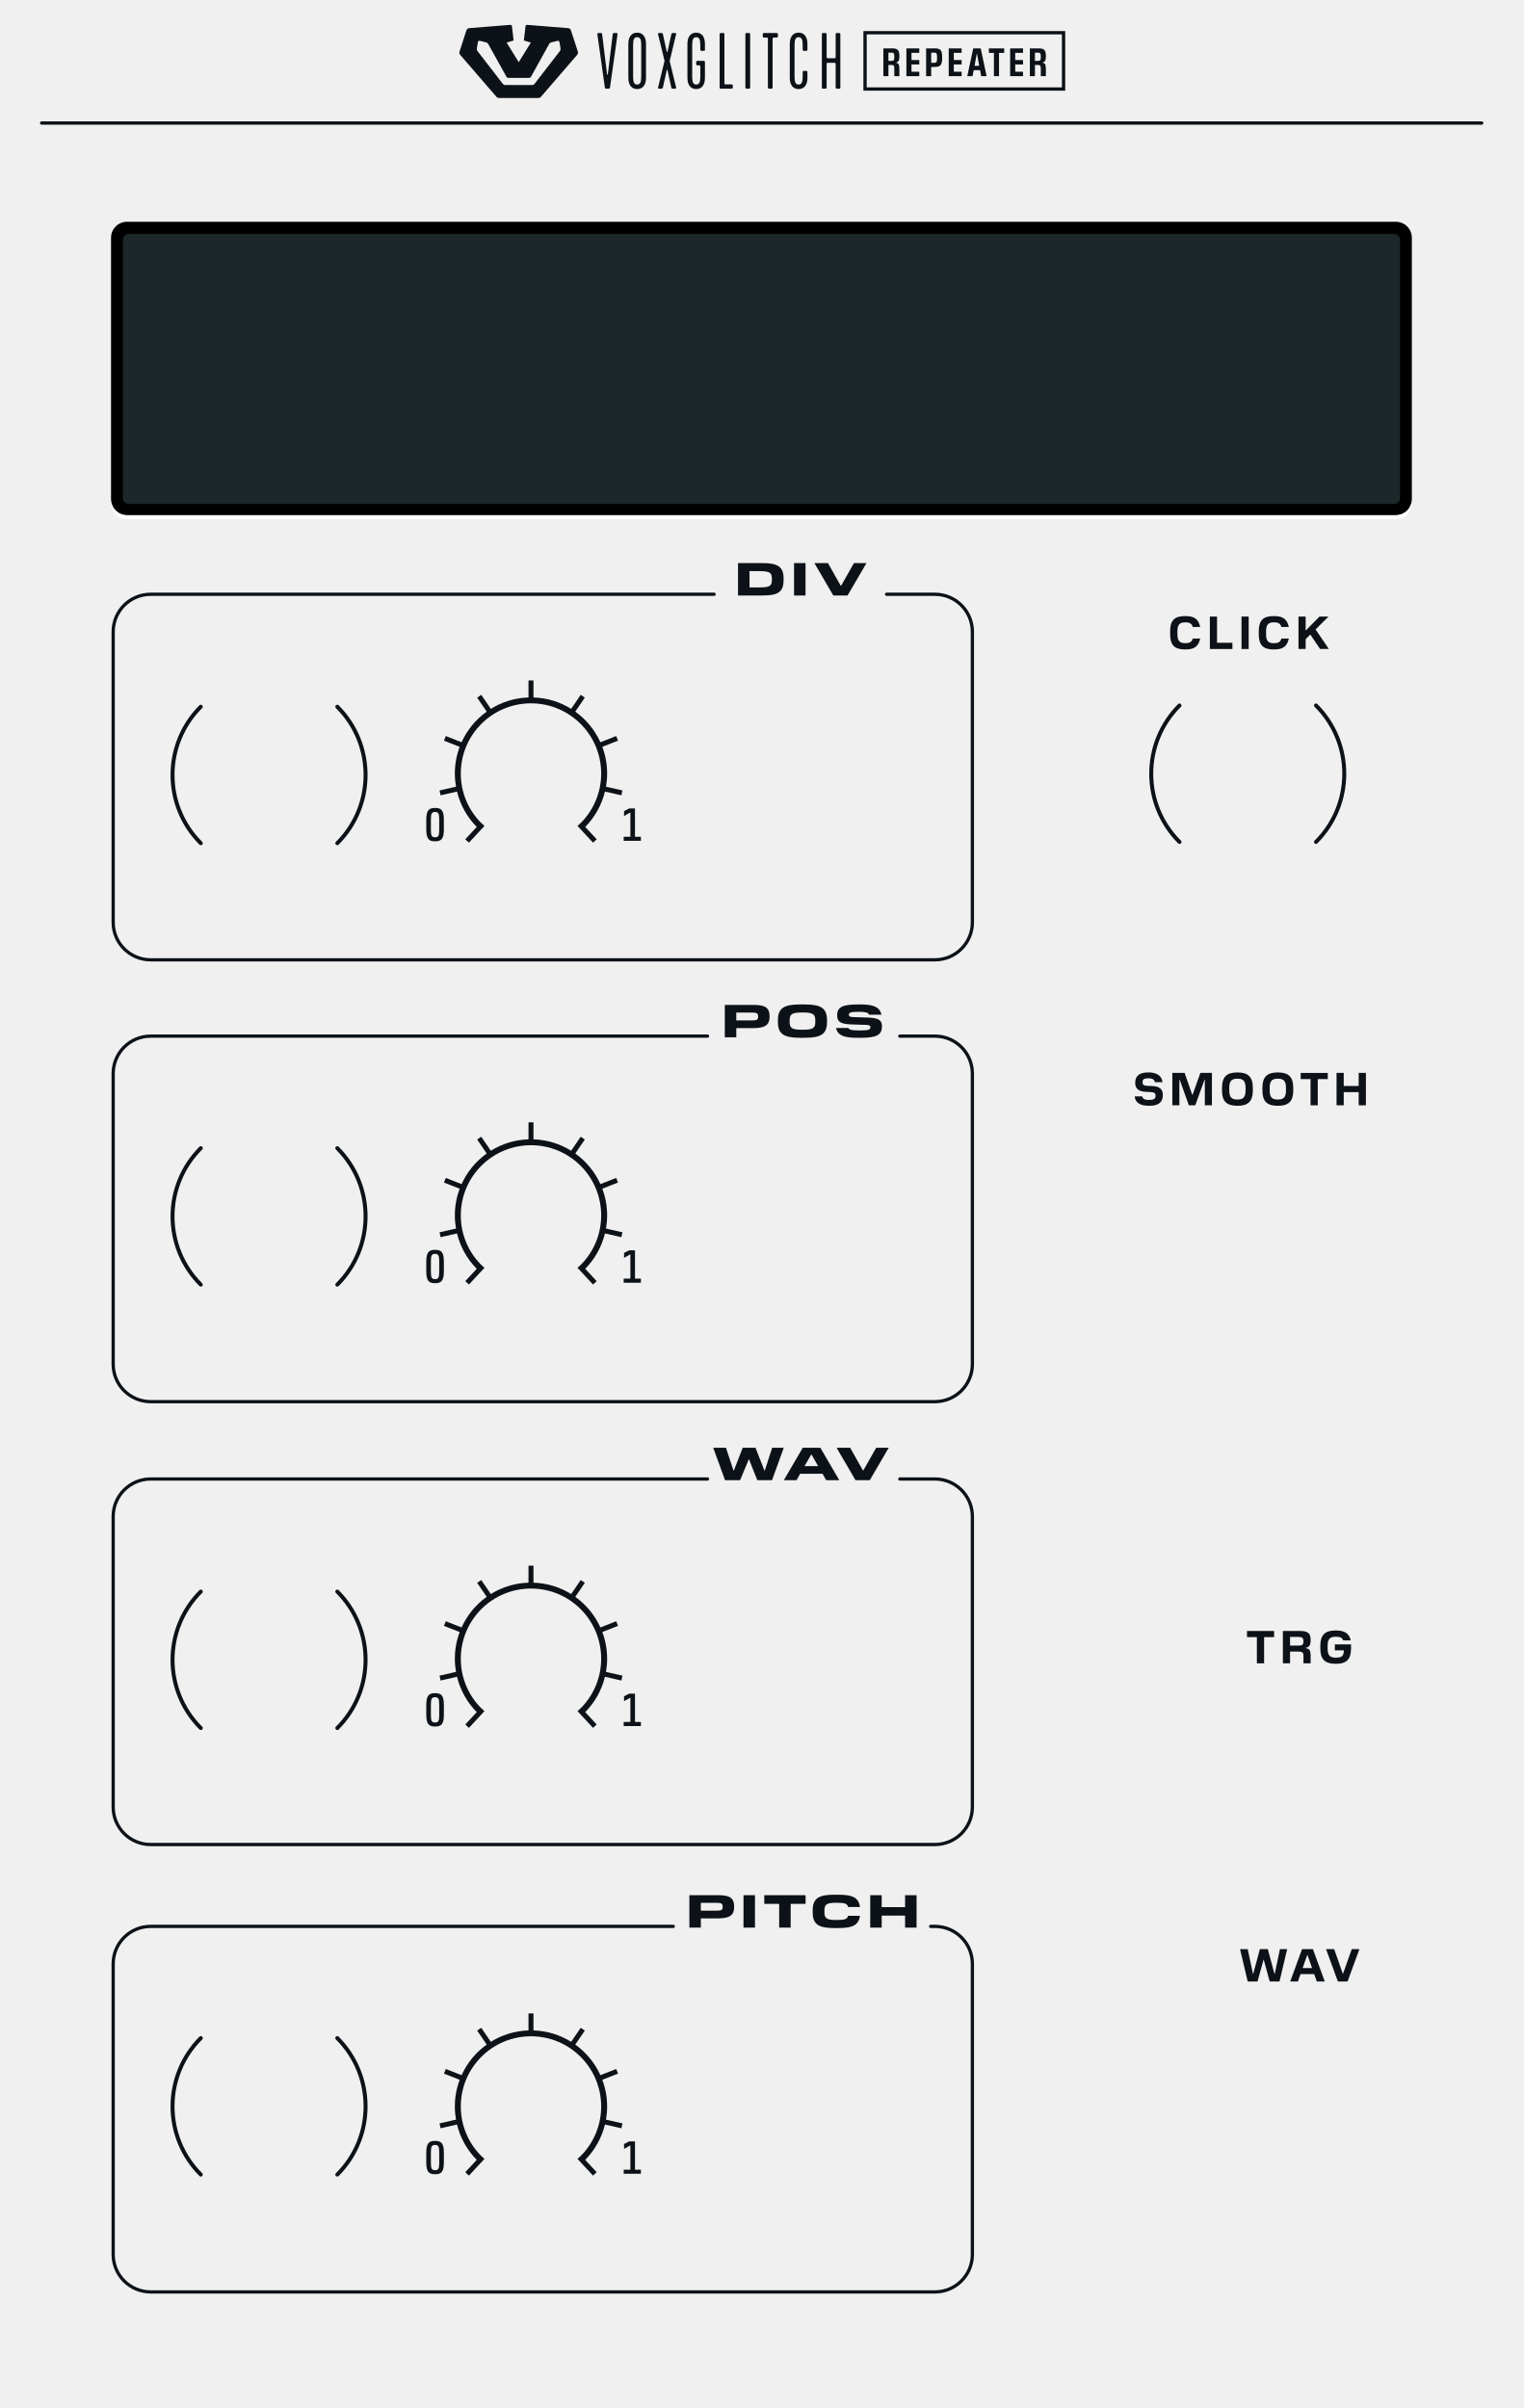
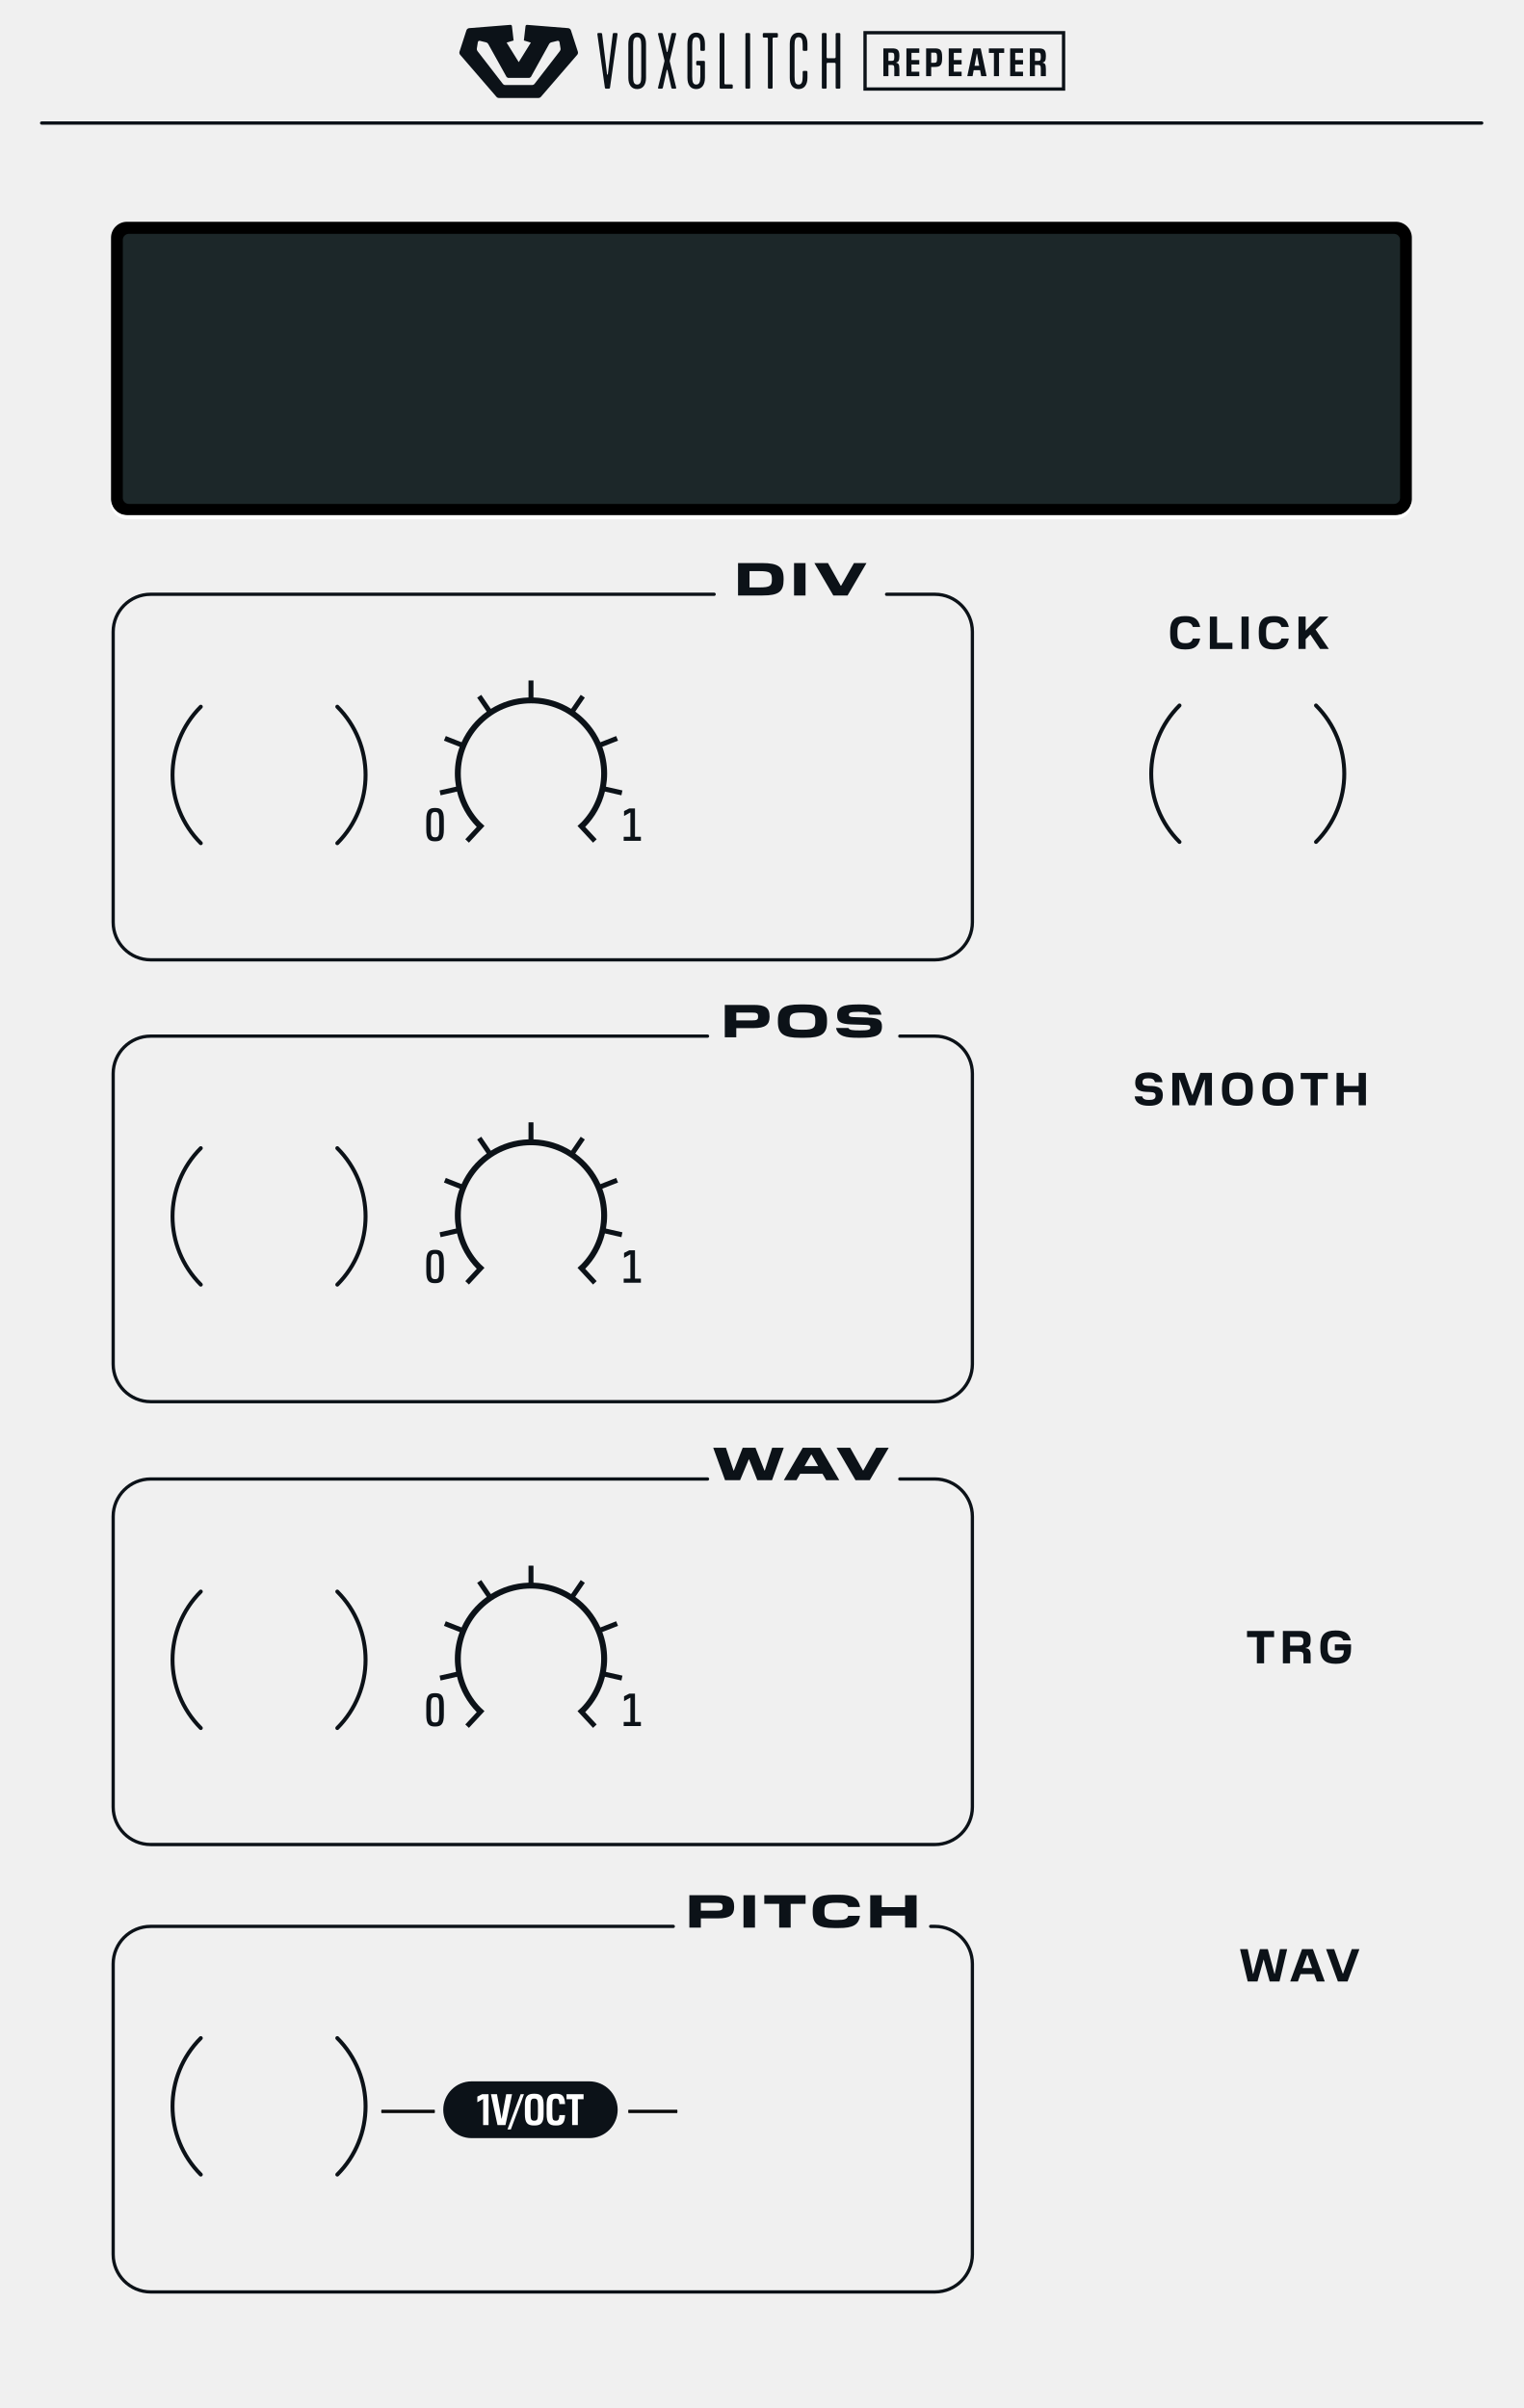
<svg xmlns="http://www.w3.org/2000/svg" version="1.1" id="Ebene_1" x="0px" y="0px" width="81.28mm" height="128.5mm" viewBox="0 0 230.4 364.252" style="enable-background:new 0 0 230.4 364.252;" xml:space="preserve">
-   <defs id="defs93" />
+   <defs id="defs93">
+     <rect x="224.226" y="356.402" width="68.596" height="26.848" id="rect8371" />
+     <rect x="237.208" y="263.023" width="46.468" height="27.733" id="rect2823" />
+   </defs>
  <style type="text/css" id="style2">
	.st0{fill:#F3EDE7;}
	.st1{fill:#FFFFFF;}
	.st2{fill:#1C2729;}
</style>
  <path class="st0" d="m 93.984,120.304 c 0.059,-0.243 0.11,-0.488 0.156,-0.736 l -2.488,-0.566 c 0.113,-0.648 0.176,-1.313 0.175,-1.993 0,-1.421 -0.259,-2.781 -0.73,-4.038 l 2.38,-0.935 c -0.089,-0.235 -0.184,-0.467 -0.285,-0.696 l -2.384,0.936 c -0.84,-1.86 -2.158,-3.455 -3.8,-4.631 l 1.446,-2.117 c -0.204,-0.145 -0.412,-0.285 -0.624,-0.42 l -1.447,2.118 c -1.664,-1.035 -3.61,-1.656 -5.697,-1.723 v -2.566 c -0.125,-0.003 -0.25,-0.009 -0.376,-0.009 -0.126,0 -0.251,0.006 -0.376,0.009 v 2.566 c -2.087,0.067 -4.033,0.688 -5.697,1.723 l -1.447,-2.118 c -0.212,0.135 -0.42,0.275 -0.624,0.42 l 1.446,2.117 c -1.641,1.176 -2.96,2.772 -3.8,4.631 l -2.384,-0.936 c -0.101,0.229 -0.196,0.461 -0.285,0.696 l 2.38,0.935 c -0.471,1.257 -0.73,2.617 -0.73,4.038 0,0.68 0.062,1.345 0.175,1.993 l -2.488,0.566 c 0.046,0.248 0.098,0.493 0.156,0.736 l 2.485,-0.565 c 0.5,2.054 1.549,3.893 2.984,5.349 l -1.731,1.865 c 0.178,0.177 0.361,0.348 0.548,0.516 l 2.351,-2.532 -0.551,-0.512 -0.003,0.003 c -1.872,-1.915 -3.026,-4.529 -3.026,-7.419 0,-2.933 1.188,-5.584 3.109,-7.507 1.923,-1.922 4.574,-3.109 7.507,-3.109 2.933,0 5.584,1.188 7.507,3.109 1.922,1.923 3.109,4.574 3.109,7.507 0,2.889 -1.154,5.504 -3.026,7.419 l -0.003,-0.003 -0.551,0.512 2.35,2.532 c 0.187,-0.167 0.37,-0.339 0.548,-0.516 l -1.731,-1.865 c 1.435,-1.456 2.484,-3.295 2.984,-5.349 z" id="path4" style="fill-opacity:1;fill:#0c1218;stroke:none" />
  <path class="st0" d="m 65.804,126.652 c -0.479,0 -0.634,-0.21 -0.634,-1.093 v -1.632 c 0,-0.883 0.155,-1.1 0.634,-1.1 0.471,0 0.626,0.217 0.626,1.1 v 1.632 c 0,0.883 -0.148,1.093 -0.626,1.093 z m 0.042,0.61 c 0.887,0 1.287,-0.371 1.287,-1.758 v -1.521 c 0,-1.4 -0.394,-1.765 -1.287,-1.765 h -0.085 c -0.886,0 -1.287,0.364 -1.287,1.765 v 1.521 c 0,1.387 0.401,1.758 1.287,1.758 z" id="path6" style="fill-opacity:1;fill:#0c1218;stroke:none" />
  <polygon class="st0" points="96.039,122.289 95.174,122.289 94.386,122.688 94.386,123.431 95.308,122.912 95.343,122.912 95.343,126.575 94.33,126.575 94.33,127.191 96.933,127.191 96.933,126.575 96.039,126.575 " id="polygon8" style="fill-opacity:1;fill:#0c1218;stroke:none" />
  <path class="st0" d="m 93.984,187.145 c 0.059,-0.243 0.11,-0.488 0.156,-0.736 l -2.488,-0.566 c 0.113,-0.648 0.176,-1.313 0.175,-1.993 0,-1.421 -0.259,-2.781 -0.73,-4.038 l 2.38,-0.935 c -0.089,-0.235 -0.184,-0.467 -0.285,-0.696 l -2.384,0.936 c -0.84,-1.86 -2.158,-3.455 -3.8,-4.631 l 1.446,-2.117 c -0.204,-0.145 -0.412,-0.285 -0.624,-0.42 l -1.447,2.118 c -1.664,-1.035 -3.61,-1.656 -5.697,-1.723 v -2.566 c -0.125,-0.003 -0.25,-0.009 -0.376,-0.009 -0.126,0 -0.251,0.006 -0.376,0.009 v 2.566 c -2.087,0.067 -4.033,0.688 -5.697,1.723 l -1.447,-2.118 c -0.212,0.134 -0.42,0.274 -0.624,0.42 l 1.446,2.117 c -1.641,1.176 -2.96,2.772 -3.8,4.631 l -2.384,-0.936 c -0.101,0.229 -0.196,0.461 -0.285,0.696 l 2.38,0.935 c -0.471,1.257 -0.73,2.617 -0.73,4.038 0,0.68 0.062,1.345 0.175,1.993 l -2.488,0.566 c 0.046,0.248 0.098,0.493 0.156,0.736 l 2.485,-0.565 c 0.5,2.054 1.549,3.893 2.984,5.349 l -1.731,1.865 c 0.178,0.177 0.361,0.348 0.548,0.516 l 2.351,-2.532 -0.551,-0.512 -0.003,0.003 c -1.872,-1.915 -3.026,-4.529 -3.026,-7.419 0,-2.933 1.188,-5.584 3.109,-7.507 1.923,-1.922 4.574,-3.109 7.507,-3.109 2.933,0 5.584,1.188 7.507,3.109 1.922,1.923 3.109,4.574 3.109,7.507 0,2.889 -1.154,5.504 -3.026,7.419 l -0.003,-0.003 -0.551,0.512 2.35,2.532 c 0.187,-0.167 0.37,-0.339 0.548,-0.516 l -1.731,-1.865 c 1.435,-1.456 2.484,-3.295 2.984,-5.349 z" id="path10" style="fill-opacity:1;fill:#0c1218;stroke:none" />
  <path class="st0" d="m 65.804,193.493 c -0.479,0 -0.634,-0.21 -0.634,-1.093 v -1.632 c 0,-0.883 0.155,-1.1 0.634,-1.1 0.471,0 0.626,0.217 0.626,1.1 v 1.632 c 0,0.883 -0.148,1.093 -0.626,1.093 z m 0.042,0.61 c 0.887,0 1.287,-0.371 1.287,-1.758 v -1.521 c 0,-1.4 -0.394,-1.765 -1.287,-1.765 h -0.085 c -0.886,0 -1.287,0.364 -1.287,1.765 v 1.521 c 0,1.387 0.401,1.758 1.287,1.758 z" id="path12" style="fill-opacity:1;fill:#0c1218;stroke:none" />
  <polygon class="st0" points="96.039,189.13 95.174,189.13 94.386,189.528 94.386,190.271 95.308,189.753 95.343,189.753 95.343,193.416 94.33,193.416 94.33,194.032 96.933,194.032 96.933,193.416 96.039,193.416 " id="polygon14" style="fill-opacity:1;fill:#0c1218;stroke:none" />
  <path class="st0" d="m 93.984,254.207 c 0.059,-0.243 0.11,-0.488 0.156,-0.736 l -2.488,-0.566 c 0.113,-0.648 0.176,-1.313 0.175,-1.993 0,-1.421 -0.259,-2.781 -0.73,-4.038 l 2.38,-0.935 c -0.089,-0.235 -0.184,-0.467 -0.285,-0.696 l -2.384,0.936 c -0.84,-1.86 -2.158,-3.455 -3.8,-4.631 l 1.446,-2.117 c -0.204,-0.145 -0.412,-0.285 -0.624,-0.42 l -1.447,2.118 c -1.664,-1.035 -3.61,-1.656 -5.697,-1.723 v -2.566 c -0.125,-0.003 -0.25,-0.009 -0.376,-0.009 -0.126,0 -0.251,0.006 -0.376,0.009 v 2.566 c -2.087,0.067 -4.033,0.688 -5.697,1.723 l -1.447,-2.118 c -0.212,0.134 -0.42,0.274 -0.624,0.42 l 1.446,2.117 c -1.641,1.176 -2.96,2.772 -3.8,4.631 l -2.384,-0.936 c -0.101,0.229 -0.196,0.461 -0.285,0.696 l 2.38,0.935 c -0.471,1.257 -0.73,2.617 -0.73,4.038 0,0.68 0.062,1.345 0.175,1.993 l -2.488,0.566 c 0.046,0.248 0.098,0.493 0.156,0.736 l 2.485,-0.565 c 0.5,2.054 1.549,3.893 2.984,5.349 l -1.731,1.865 c 0.178,0.177 0.361,0.348 0.548,0.516 l 2.351,-2.532 -0.551,-0.512 -0.003,0.003 c -1.872,-1.915 -3.026,-4.529 -3.026,-7.419 0,-2.933 1.188,-5.584 3.109,-7.507 1.923,-1.922 4.574,-3.109 7.507,-3.109 2.933,0 5.584,1.188 7.507,3.109 1.922,1.923 3.109,4.574 3.109,7.507 0,2.889 -1.154,5.503 -3.026,7.419 l -0.003,-0.003 -0.551,0.512 2.35,2.532 c 0.187,-0.167 0.37,-0.339 0.548,-0.516 l -1.731,-1.865 c 1.435,-1.456 2.484,-3.295 2.984,-5.349 z" id="path16" style="fill-opacity:1;fill:#0c1218;stroke:none" />
  <path class="st0" d="m 65.804,260.556 c -0.479,0 -0.634,-0.21 -0.634,-1.093 v -1.632 c 0,-0.883 0.155,-1.1 0.634,-1.1 0.471,0 0.626,0.217 0.626,1.1 v 1.632 c 0,0.883 -0.148,1.093 -0.626,1.093 z m 0.042,0.609 c 0.887,0 1.287,-0.371 1.287,-1.758 v -1.521 c 0,-1.4 -0.394,-1.765 -1.287,-1.765 h -0.085 c -0.886,0 -1.287,0.364 -1.287,1.765 v 1.521 c 0,1.387 0.401,1.758 1.287,1.758 z" id="path18" style="fill-opacity:1;fill:#0c1218;stroke:none" />
  <polygon class="st0" points="96.039,256.192 95.174,256.192 94.386,256.591 94.386,257.334 95.308,256.815 95.343,256.815 95.343,260.479 94.33,260.479 94.33,261.095 96.933,261.095 96.933,260.479 96.039,260.479 " id="polygon20" style="fill-opacity:1;fill:#0c1218;stroke:none" />
-   <path class="st0" d="m 93.984,321.935 c 0.059,-0.243 0.11,-0.488 0.156,-0.736 l -2.488,-0.565 c 0.113,-0.648 0.176,-1.313 0.175,-1.993 0,-1.421 -0.259,-2.781 -0.73,-4.038 l 2.38,-0.935 c -0.089,-0.235 -0.184,-0.467 -0.285,-0.696 l -2.384,0.936 c -0.84,-1.86 -2.158,-3.455 -3.8,-4.631 l 1.446,-2.117 c -0.204,-0.145 -0.412,-0.285 -0.624,-0.42 l -1.447,2.118 c -1.664,-1.035 -3.61,-1.656 -5.697,-1.723 v -2.566 c -0.125,-0.003 -0.25,-0.009 -0.376,-0.009 -0.126,0 -0.251,0.006 -0.376,0.009 v 2.566 c -2.087,0.067 -4.033,0.688 -5.697,1.723 L 72.79,306.74 c -0.212,0.135 -0.42,0.275 -0.624,0.42 l 1.446,2.117 c -1.641,1.176 -2.96,2.772 -3.8,4.631 l -2.384,-0.936 c -0.101,0.229 -0.196,0.461 -0.285,0.696 l 2.38,0.935 c -0.471,1.257 -0.73,2.617 -0.73,4.038 0,0.68 0.062,1.345 0.175,1.993 l -2.488,0.565 c 0.046,0.248 0.098,0.493 0.156,0.736 l 2.485,-0.565 c 0.5,2.054 1.549,3.893 2.984,5.349 l -1.731,1.865 c 0.178,0.177 0.361,0.348 0.548,0.516 l 2.351,-2.532 -0.551,-0.512 -0.003,0.003 c -1.872,-1.915 -3.026,-4.529 -3.026,-7.419 0,-2.933 1.188,-5.584 3.109,-7.507 1.923,-1.922 4.574,-3.109 7.507,-3.109 2.933,0 5.584,1.188 7.507,3.109 1.922,1.923 3.109,4.574 3.109,7.507 0,2.889 -1.154,5.504 -3.026,7.419 l -0.003,-0.003 -0.551,0.512 2.35,2.532 c 0.187,-0.167 0.37,-0.339 0.548,-0.516 l -1.731,-1.865 c 1.435,-1.456 2.484,-3.295 2.984,-5.349 z" id="path22" style="fill-opacity:1;fill:#0c1218;stroke:none" />
-   <path class="st0" d="m 65.804,328.283 c -0.479,0 -0.634,-0.21 -0.634,-1.093 v -1.632 c 0,-0.883 0.155,-1.1 0.634,-1.1 0.471,0 0.626,0.217 0.626,1.1 v 1.632 c 0,0.883 -0.148,1.093 -0.626,1.093 z m 0.042,0.609 c 0.887,0 1.287,-0.371 1.287,-1.758 v -1.521 c 0,-1.4 -0.394,-1.765 -1.287,-1.765 h -0.085 c -0.886,0 -1.287,0.364 -1.287,1.765 v 1.521 c 0,1.387 0.401,1.758 1.287,1.758 z" id="path24" style="fill-opacity:1;fill:#0c1218;stroke:none" />
-   <polygon class="st0" points="96.039,323.919 95.174,323.919 94.386,324.318 94.386,325.061 95.308,324.542 95.343,324.542 95.343,328.206 94.33,328.206 94.33,328.822 96.933,328.822 96.933,328.206 96.039,328.206 " id="polygon26" style="fill-opacity:1;fill:#0c1218;stroke:none" />
  <path class="st0" d="m 30.582,127.335 c -2.793,-2.793 -4.188,-6.45 -4.188,-10.111 0,-3.66 1.395,-7.318 4.188,-10.111 0.117,-0.117 0.117,-0.307 0,-0.424 -0.117,-0.117 -0.307,-0.117 -0.424,0 -2.909,2.908 -4.364,6.723 -4.364,10.535 0,3.812 1.455,7.626 4.364,10.535 0.117,0.117 0.307,0.117 0.424,0 0.117,-0.116 0.117,-0.306 0,-0.424 z" id="path28" style="fill-opacity:1;fill:#0c1218;stroke:none" />
  <path class="st0" d="m 50.803,107.114 c 2.793,2.793 4.188,6.45 4.188,10.111 0,3.66 -1.395,7.318 -4.188,10.111 -0.117,0.117 -0.117,0.307 0,0.424 0.117,0.117 0.307,0.117 0.424,0 2.909,-2.908 4.364,-6.723 4.364,-10.535 0,-3.812 -1.455,-7.626 -4.364,-10.535 -0.117,-0.117 -0.307,-0.117 -0.424,0 -0.118,0.117 -0.118,0.307 0,0.424 z" id="path30" style="fill-opacity:1;fill:#0c1218;stroke:none" />
  <path class="st0" d="m 178.606,127.147 c -2.793,-2.793 -4.188,-6.45 -4.188,-10.111 0,-3.66 1.395,-7.318 4.188,-10.11 0.117,-0.117 0.117,-0.307 0,-0.424 -0.117,-0.117 -0.307,-0.117 -0.424,0 -2.909,2.908 -4.364,6.723 -4.364,10.535 0,3.812 1.455,7.626 4.364,10.535 0.117,0.117 0.307,0.117 0.424,0 0.118,-0.118 0.118,-0.308 0,-0.425 z" id="path32" style="fill-opacity:1;fill:#0c1218;stroke:none" />
  <path class="st0" d="m 198.828,106.926 c 2.792,2.793 4.188,6.45 4.188,10.111 0,3.66 -1.395,7.318 -4.188,10.111 -0.117,0.117 -0.117,0.307 0,0.424 0.117,0.117 0.307,0.117 0.424,0 2.908,-2.908 4.364,-6.723 4.364,-10.535 0,-3.812 -1.455,-7.626 -4.364,-10.535 -0.117,-0.117 -0.307,-0.117 -0.424,0 -0.118,0.117 -0.118,0.307 0,0.424 z" id="path34" style="fill-opacity:1;fill:#0c1218;stroke:none" />
  <path class="st0" d="m 30.582,194.113 c -2.793,-2.793 -4.188,-6.45 -4.188,-10.111 0,-3.66 1.395,-7.318 4.188,-10.111 0.117,-0.117 0.117,-0.307 0,-0.424 -0.117,-0.117 -0.307,-0.117 -0.424,0 -2.909,2.908 -4.364,6.723 -4.364,10.535 0,3.812 1.455,7.626 4.364,10.535 0.117,0.117 0.307,0.117 0.424,0 0.117,-0.117 0.117,-0.306 0,-0.424 z" id="path36" style="fill-opacity:1;fill:#0c1218;stroke:none" />
  <path class="st0" d="m 50.803,173.892 c 2.793,2.793 4.188,6.45 4.188,10.11 0,3.66 -1.395,7.318 -4.188,10.111 -0.117,0.117 -0.117,0.307 0,0.424 0.117,0.117 0.307,0.117 0.424,0 2.909,-2.908 4.364,-6.723 4.364,-10.535 0,-3.812 -1.455,-7.626 -4.364,-10.535 -0.117,-0.117 -0.307,-0.117 -0.424,0 -0.118,0.118 -0.118,0.308 0,0.425 z" id="path38" style="fill-opacity:1;fill:#0c1218;stroke:none" />
  <path class="st0" d="m 30.582,261.186 c -2.793,-2.793 -4.188,-6.45 -4.188,-10.111 0,-3.66 1.395,-7.318 4.188,-10.111 0.117,-0.117 0.117,-0.307 0,-0.424 -0.117,-0.117 -0.307,-0.117 -0.424,0 -2.909,2.908 -4.364,6.723 -4.364,10.535 0,3.812 1.455,7.626 4.364,10.535 0.117,0.117 0.307,0.117 0.424,0 0.117,-0.117 0.117,-0.307 0,-0.424 z" id="path40" style="fill-opacity:1;fill:#0c1218;stroke:none" />
  <path class="st0" d="m 50.803,240.965 c 2.793,2.793 4.188,6.45 4.188,10.111 0,3.66 -1.395,7.318 -4.188,10.11 -0.117,0.117 -0.117,0.307 0,0.424 0.117,0.117 0.307,0.117 0.424,0 2.909,-2.908 4.364,-6.723 4.364,-10.535 0,-3.812 -1.455,-7.626 -4.364,-10.535 -0.117,-0.117 -0.307,-0.117 -0.424,0 -0.118,0.118 -0.118,0.308 0,0.425 z" id="path42" style="fill-opacity:1;fill:#0c1218;stroke:none" />
  <path class="st0" d="m 30.582,328.731 c -2.793,-2.793 -4.188,-6.45 -4.188,-10.111 0,-3.66 1.395,-7.318 4.188,-10.11 0.117,-0.117 0.117,-0.307 0,-0.424 -0.117,-0.117 -0.307,-0.117 -0.424,0 -2.909,2.908 -4.364,6.723 -4.364,10.535 0,3.812 1.455,7.626 4.364,10.535 0.117,0.117 0.307,0.117 0.424,0 0.117,-0.118 0.117,-0.308 0,-0.425 z" id="path44" style="fill-opacity:1;fill:#0c1218;stroke:none" />
  <path class="st0" d="m 50.803,308.51 c 2.793,2.793 4.188,6.45 4.188,10.11 0,3.66 -1.395,7.318 -4.188,10.111 -0.117,0.117 -0.117,0.307 0,0.424 0.117,0.117 0.307,0.117 0.424,0 2.909,-2.908 4.364,-6.723 4.364,-10.535 0,-3.812 -1.455,-7.626 -4.364,-10.535 -0.117,-0.117 -0.307,-0.117 -0.424,0 -0.118,0.118 -0.118,0.308 0,0.425 z" id="path46" style="fill-opacity:1;fill:#0c1218;stroke:none" />
  <path d="M 211.125,77.926 H 19.203 c -1.331,0 -2.41,-1.079 -2.41,-2.41 V 35.958 c 0,-1.331 1.079,-2.41 2.41,-2.41 h 191.922 c 1.331,0 2.41,1.079 2.41,2.41 v 39.558 c 0,1.331 -1.079,2.41 -2.41,2.41" id="path48" style="stroke:none" />
  <path class="st1" d="m 213.535,75.534 c 0,1.331 -1.079,2.41 -2.41,2.41 H 19.203 c -1.331,0 -2.41,-1.079 -2.41,-2.41 v 0.583 c 0,1.331 1.079,2.41 2.41,2.41 h 191.922 c 1.331,0 2.41,-1.079 2.41,-2.41 v -0.583" id="path50" style="stroke:none" />
  <path class="st2" d="M 210.841,76.229 H 19.487 c -0.504,0 -0.912,-0.409 -0.912,-0.912 V 36.289 c 0,-0.504 0.409,-0.912 0.912,-0.912 h 191.355 c 0.504,0 0.912,0.409 0.912,0.912 v 39.028 c 0,0.503 -0.409,0.912 -0.913,0.912 z" id="path52" style="fill-opacity:1;fill:#1c2729;stroke:none" />
  <path class="st0" d="m 124.47,13.417 h 0.384 c 0.112,0 0.169,-0.067 0.169,-0.168 V 9.667 c 0,-0.101 0.067,-0.168 0.169,-0.168 h 1.015 c 0.102,0 0.181,0.067 0.181,0.168 v 3.583 c 0,0.101 0.068,0.168 0.169,0.168 h 0.373 c 0.112,0 0.169,-0.067 0.169,-0.168 V 5.163 c 0,-0.101 -0.068,-0.168 -0.169,-0.168 h -0.373 c -0.112,0 -0.169,0.067 -0.169,0.168 v 3.481 c 0,0.101 -0.079,0.168 -0.181,0.168 h -1.015 c -0.102,0 -0.169,-0.067 -0.169,-0.168 V 5.163 c 0,-0.101 -0.067,-0.168 -0.169,-0.168 h -0.384 c -0.112,0 -0.169,0.067 -0.169,0.168 v 8.086 c 0,0.101 0.068,0.168 0.169,0.168 z m -5.019,-1.639 c 0,1.033 0.462,1.696 1.33,1.696 0.88,0 1.342,-0.674 1.342,-1.696 v -0.887 c 0,-0.101 -0.067,-0.168 -0.169,-0.168 h -0.384 c -0.102,0 -0.169,0.067 -0.169,0.168 v 0.674 c 0,0.831 -0.146,1.224 -0.62,1.224 -0.474,0 -0.608,-0.393 -0.608,-1.224 V 6.848 c 0,-0.831 0.135,-1.224 0.608,-1.224 0.473,0 0.62,0.393 0.62,1.224 v 0.674 c 0,0.101 0.067,0.168 0.169,0.168 h 0.384 c 0.102,0 0.169,-0.067 0.169,-0.168 V 6.634 c 0,-1.022 -0.462,-1.696 -1.342,-1.696 -0.868,0 -1.33,0.663 -1.33,1.696 z m -4.085,-6.267 c 0,0.112 0.067,0.168 0.169,0.168 h 0.439 c 0.102,0 0.169,0.067 0.169,0.168 v 7.401 c 0,0.101 0.068,0.168 0.17,0.168 h 0.372 c 0.112,0 0.169,-0.067 0.169,-0.168 v -7.4 c 0,-0.101 0.067,-0.168 0.169,-0.168 h 0.462 c 0.102,0 0.17,-0.067 0.17,-0.168 V 5.163 c 0,-0.112 -0.068,-0.168 -0.17,-0.168 h -1.95 c -0.102,0 -0.169,0.067 -0.169,0.168 z m -2.46,7.906 h 0.384 c 0.112,0 0.169,-0.067 0.169,-0.168 V 5.163 c 0,-0.101 -0.067,-0.168 -0.169,-0.168 h -0.384 c -0.112,0 -0.169,0.067 -0.169,0.168 v 8.086 c 0,0.101 0.067,0.168 0.169,0.168 z m -4.062,-0.168 c 0,0.101 0.067,0.168 0.169,0.168 h 1.646 c 0.102,0 0.169,-0.067 0.169,-0.168 v -0.314 c 0,-0.101 -0.067,-0.168 -0.169,-0.168 h -0.925 c -0.102,0 -0.169,-0.067 -0.169,-0.168 V 5.163 c 0,-0.101 -0.067,-0.168 -0.169,-0.168 h -0.384 c -0.112,0 -0.169,0.067 -0.169,0.168 v 8.086 z m -4.874,-1.471 c 0,1.033 0.462,1.696 1.33,1.696 0.88,0 1.319,-0.674 1.319,-1.696 V 9.375 c 0,-0.101 -0.067,-0.168 -0.169,-0.168 h -0.981 c -0.102,0 -0.169,0.067 -0.169,0.168 v 0.337 c 0,0.112 0.067,0.168 0.169,0.168 h 0.282 c 0.102,0 0.169,0.067 0.169,0.168 v 1.516 c 0,0.831 -0.146,1.224 -0.62,1.224 -0.474,0 -0.608,-0.393 -0.608,-1.224 V 6.848 c 0,-0.831 0.135,-1.224 0.608,-1.224 0.473,0 0.62,0.393 0.62,1.224 v 0.674 c 0,0.101 0.067,0.168 0.169,0.168 h 0.361 c 0.102,0 0.169,-0.067 0.169,-0.168 V 6.634 c 0,-1.022 -0.439,-1.696 -1.319,-1.696 -0.868,0 -1.33,0.663 -1.33,1.696 z m -4.333,1.639 h 0.451 c 0.079,0 0.146,-0.067 0.169,-0.168 l 0.598,-2.684 h 0.091 l 0.586,2.684 c 0.022,0.101 0.102,0.168 0.181,0.168 h 0.439 c 0.079,0 0.136,-0.067 0.113,-0.168 l -0.97,-3.976 0.011,-0.135 0.959,-3.976 c 0.022,-0.101 -0.034,-0.168 -0.113,-0.168 h -0.439 c -0.079,0 -0.146,0.067 -0.169,0.168 l -0.598,2.695 h -0.091 l -0.598,-2.695 c -0.022,-0.101 -0.09,-0.168 -0.169,-0.168 h -0.451 c -0.067,0 -0.135,0.067 -0.112,0.168 l 0.97,3.976 v 0.135 l -0.97,3.976 c -0.023,0.101 0.045,0.168 0.112,0.168 z M 95.755,11.564 V 6.848 c 0,-0.831 0.135,-1.224 0.609,-1.224 0.485,0 0.62,0.393 0.62,1.224 v 4.717 c 0,0.831 -0.135,1.224 -0.62,1.224 -0.473,0 -0.609,-0.393 -0.609,-1.225 z m -0.721,0.214 c 0,1.033 0.462,1.696 1.331,1.696 0.88,0 1.342,-0.663 1.342,-1.696 V 6.634 c 0,-1.033 -0.462,-1.696 -1.342,-1.696 -0.868,0 -1.331,0.663 -1.331,1.696 z m -3.363,1.639 h 0.406 c 0.113,0 0.169,-0.056 0.191,-0.213 L 93.396,5.197 C 93.418,5.029 93.328,4.995 93.227,4.995 h -0.35 c -0.124,0 -0.191,0.034 -0.203,0.18 L 91.93,11.273 H 91.817 L 91.072,5.175 C 91.061,5.029 90.993,4.995 90.869,4.995 h -0.35 c -0.102,0 -0.192,0.034 -0.169,0.202 l 1.128,8.007 c 0.024,0.157 0.08,0.213 0.193,0.213 z" id="path54" style="fill-opacity:1;fill:#0c1218;stroke:none" />
  <path class="st0" d="m 6.297,18.86 h 217.806 c 0.138,0 0.249,-0.112 0.249,-0.249 0,-0.138 -0.111,-0.249 -0.249,-0.249 H 6.297 c -0.138,0 -0.249,0.112 -0.249,0.249 0,0.138 0.111,0.249 0.249,0.249" id="path56" style="fill-opacity:1;fill:#0c1218;stroke:none" />
  <path class="st0" d="m 160.612,5.199 v 8.018 H 131.087 V 5.199 h 29.525 m 0.499,-0.5 h -0.5 -29.525 -0.5 v 0.5 8.018 0.5 h 0.5 29.525 0.5 v -0.5 -8.018 z" id="path58" style="fill-opacity:1;fill:#0c1218;stroke:none" />
  <path class="st0" d="m 156.973,7.967 c 0.318,0 0.444,0.06 0.444,0.563 v 0.12 c 0,0.498 -0.12,0.558 -0.414,0.558 h -0.474 V 7.967 Z m -0.443,1.859 h 0.449 c 0.324,0 0.438,0.06 0.438,0.576 v 1.115 h 0.768 V 10.45 c 0,-0.756 -0.162,-0.888 -0.486,-0.959 V 9.46 c 0.324,-0.084 0.486,-0.27 0.486,-0.948 V 8.435 c 0,-0.935 -0.336,-1.115 -1.134,-1.115 h -1.289 v 4.198 h 0.768 z m -1.802,1.019 h -1.181 V 9.754 h 1.181 V 9.077 h -1.181 V 7.991 h 1.181 V 7.319 h -1.948 v 4.198 h 1.948 z m -3.629,-2.842 h 0.779 V 7.319 h -2.314 v 0.684 h 0.762 v 3.514 h 0.773 z m -3.336,0.12 0.336,1.829 h -0.702 l 0.336,-1.829 z m 0.564,-0.804 h -1.133 l -0.894,4.198 h 0.797 l 0.168,-0.899 h 0.966 l 0.174,0.899 h 0.815 z m -2.887,3.526 h -1.181 V 9.754 h 1.181 V 9.077 h -1.181 V 7.991 h 1.181 V 7.319 h -1.948 v 4.198 h 1.948 z m -4.146,-2.884 c 0.312,0 0.433,0.078 0.433,0.624 v 0.288 c 0,0.54 -0.114,0.624 -0.433,0.624 h -0.455 V 7.961 Z m -0.455,2.165 h 0.521 c 0.785,0 1.134,-0.204 1.134,-1.283 v -0.24 c 0,-1.103 -0.336,-1.283 -1.134,-1.283 h -1.289 v 4.198 h 0.768 z m -1.8,0.719 h -1.181 V 9.754 h 1.181 V 9.077 h -1.181 V 7.991 h 1.181 V 7.319 h -1.948 v 4.198 h 1.948 z m -4.224,-2.878 c 0.318,0 0.444,0.06 0.444,0.563 v 0.12 c 0,0.498 -0.12,0.558 -0.414,0.558 h -0.474 V 7.967 Z m -0.443,1.859 h 0.449 c 0.324,0 0.438,0.06 0.438,0.576 v 1.115 h 0.768 V 10.45 c 0,-0.756 -0.162,-0.888 -0.486,-0.959 V 9.46 c 0.324,-0.084 0.486,-0.27 0.486,-0.948 V 8.435 c 0,-0.935 -0.336,-1.115 -1.134,-1.115 h -1.289 v 4.198 h 0.768 z" id="path60" style="fill-opacity:1;fill:#0c1218;stroke:none" />
  <path class="st0" d="M 85.928,4.256 79.714,3.76 C 79.6,3.752 79.499,3.835 79.485,3.95 l -0.252,2.174 1.058,0.32 -1.834,2.955 -1.834,-2.955 1.058,-0.32 -0.254,-2.176 C 77.414,3.833 77.312,3.75 77.198,3.759 l -6.23,0.497 C 70.772,4.272 70.604,4.404 70.543,4.592 L 69.5,7.815 c -0.053,0.163 -0.017,0.342 0.095,0.471 l 5.492,6.364 c 0.092,0.107 0.227,0.169 0.368,0.169 h 5.986 c 0.141,0 0.276,-0.062 0.368,-0.169 l 5.494,-6.364 c 0.112,-0.13 0.148,-0.308 0.095,-0.471 L 86.352,4.593 C 86.292,4.404 86.124,4.272 85.928,4.256 Z m -5.456,8.608 h -4.045 c -0.15,0 -0.293,-0.07 -0.385,-0.189 L 72.214,7.722 C 72.131,7.615 72.096,7.477 72.118,7.343 l 0.158,-0.97 c 0.023,-0.141 0.16,-0.232 0.298,-0.198 l 0.953,0.234 c 0.131,0.032 0.243,0.118 0.309,0.236 l 2.789,5.011 0.213,0.125 h 3.237 l 0.213,-0.126 2.772,-5.009 c 0.066,-0.119 0.179,-0.205 0.311,-0.238 l 0.952,-0.232 c 0.138,-0.034 0.275,0.057 0.298,0.198 l 0.159,0.967 c 0.022,0.134 -0.013,0.272 -0.096,0.379 l -3.829,4.953 c -0.091,0.121 -0.233,0.191 -0.383,0.191 z" id="path62" style="fill-opacity:1;fill:#0c1218;stroke:none" />
  <path class="st0" d="m 131.055,85.174 h -1.898 l -1.94,3.425 h -0.063 l -1.926,-3.425 h -2.059 l 2.865,4.903 h 2.157 z m -9.222,0 h -1.737 v 4.903 h 1.737 z m -6.972,1.219 c 1.646,0 1.884,0.273 1.884,1.226 v 0.028 c 0,0.952 -0.238,1.211 -1.884,1.211 h -1.499 v -2.465 z m 3.656,1.149 c 0,-1.793 -0.819,-2.368 -3.257,-2.368 h -3.635 v 4.903 h 3.705 c 2.437,0 3.187,-0.574 3.187,-2.367 z" id="path64" style="fill-opacity:1;fill:#0c1218;stroke:none" />
  <path class="st0" d="m 134.094,90.145 h 7.304 c 1.498,0 2.851,0.606 3.833,1.588 0.981,0.982 1.587,2.335 1.588,3.833 v 43.955 c 0,1.498 -0.606,2.851 -1.588,3.833 -0.982,0.981 -2.335,1.587 -3.833,1.588 H 22.788 c -1.498,0 -2.851,-0.606 -3.833,-1.588 -0.981,-0.982 -1.587,-2.335 -1.588,-3.833 V 95.565 c 0,-1.498 0.606,-2.851 1.588,-3.833 0.982,-0.981 2.335,-1.587 3.833,-1.588 h 85.223 c 0.137,0 0.249,-0.111 0.249,-0.249 0,-0.137 -0.111,-0.249 -0.249,-0.249 H 22.788 c -3.269,0 -5.918,2.65 -5.918,5.918 v 43.955 c 0,3.269 2.65,5.918 5.918,5.918 h 118.61 c 3.269,0 5.918,-2.65 5.918,-5.918 V 95.565 c 0,-3.269 -2.65,-5.918 -5.918,-5.918 h -7.304 c -0.137,0 -0.249,0.111 -0.249,0.249 0,0.138 0.111,0.249 0.249,0.249 z" id="path66" style="fill-opacity:1;fill:#0c1218;stroke:none" />
  <path class="st0" d="m 134.415,219.001 h -1.898 l -1.94,3.425 h -0.063 l -1.926,-3.425 h -2.059 l 2.865,4.903 h 2.157 z m -11.671,1.037 0.995,1.737 h -2.059 l 1.001,-1.737 z m 1.33,-1.037 h -2.661 l -2.865,4.903 h 1.919 l 0.553,-0.974 h 3.376 l 0.561,0.974 h 1.982 z m -5.534,0 h -1.751 l -1.113,3.432 h -0.063 l -1.345,-3.432 h -1.94 l -1.331,3.432 h -0.063 l -1.135,-3.432 h -1.926 l 1.786,4.903 h 2.276 l 1.338,-3.194 1.261,3.194 h 2.234 z" id="path68" style="fill-opacity:1;fill:#0c1218;stroke:none" />
  <path class="st0" d="m 136.094,223.972 h 5.304 c 1.498,0 2.851,0.606 3.833,1.588 0.981,0.982 1.587,2.335 1.588,3.833 v 43.955 c 0,1.498 -0.606,2.851 -1.588,3.833 -0.982,0.981 -2.335,1.587 -3.833,1.588 H 22.788 c -1.498,0 -2.851,-0.606 -3.833,-1.588 -0.981,-0.982 -1.587,-2.335 -1.588,-3.833 v -43.955 c 0,-1.498 0.606,-2.851 1.588,-3.833 0.982,-0.981 2.335,-1.587 3.833,-1.588 h 84.223 c 0.137,0 0.249,-0.111 0.249,-0.249 0,-0.137 -0.111,-0.249 -0.249,-0.249 H 22.788 c -3.269,0 -5.918,2.65 -5.918,5.918 v 43.955 c 0,3.269 2.65,5.918 5.918,5.918 h 118.61 c 3.269,0 5.918,-2.65 5.918,-5.918 v -43.955 c 0,-3.269 -2.65,-5.918 -5.918,-5.918 h -5.304 c -0.137,0 -0.249,0.111 -0.249,0.249 0,0.137 0.111,0.249 0.249,0.249 z" id="path70" style="fill-opacity:1;fill:#0c1218;stroke:none" />
  <path class="st0" d="m 138.628,286.679 h -1.737 v 1.807 h -3.537 v -1.807 h -1.737 v 4.903 h 1.737 v -1.814 h 3.537 v 1.814 h 1.737 z m -11.761,4.972 c 2.101,0 3.026,-0.469 3.194,-1.856 h -1.779 c -0.154,0.498 -0.483,0.638 -1.695,0.638 h -0.168 c -1.485,0 -1.73,-0.315 -1.73,-1.219 v -0.161 c 0,-0.917 0.245,-1.226 1.73,-1.226 h 0.168 c 1.211,0 1.541,0.14 1.695,0.637 h 1.779 c -0.168,-1.387 -1.093,-1.856 -3.194,-1.856 h -0.728 c -2.333,0 -3.222,0.567 -3.222,2.367 v 0.308 c 0,1.8 0.89,2.367 3.222,2.367 h 0.728 z m -7.281,-3.662 h 2.255 v -1.31 h -6.248 v 1.31 h 2.255 v 3.593 h 1.737 v -3.593 z m -5.398,-1.31 h -1.737 v 4.903 h 1.737 z m -5.836,1.155 c 0.784,0 0.945,0.14 0.945,0.567 v 0.063 c 0,0.42 -0.147,0.561 -0.938,0.561 h -2.36 v -1.191 z m -2.353,2.354 h 2.62 c 1.765,0 2.416,-0.519 2.416,-1.688 v -0.098 c 0,-1.317 -0.686,-1.723 -2.416,-1.723 h -4.356 v 4.903 H 106 v -1.394 z" id="path72" style="fill-opacity:1;fill:#0c1218;stroke:none" />
  <path class="st0" d="m 140.762,291.65 h 0.636 c 1.498,0 2.851,0.606 3.833,1.588 0.981,0.982 1.587,2.335 1.588,3.833 v 43.955 c 0,1.498 -0.606,2.851 -1.588,3.833 -0.982,0.981 -2.335,1.587 -3.833,1.588 H 22.788 c -1.498,0 -2.851,-0.606 -3.833,-1.588 -0.981,-0.982 -1.587,-2.335 -1.588,-3.833 V 297.07 c 0,-1.498 0.606,-2.851 1.588,-3.833 0.982,-0.981 2.335,-1.587 3.833,-1.588 h 79.042 c 0.137,0 0.249,-0.111 0.249,-0.249 0,-0.137 -0.111,-0.249 -0.249,-0.249 H 22.788 c -3.269,0 -5.918,2.65 -5.918,5.918 v 43.955 c 0,3.269 2.65,5.918 5.918,5.918 h 118.61 c 3.269,0 5.918,-2.65 5.918,-5.918 V 297.07 c 0,-3.269 -2.65,-5.918 -5.918,-5.918 h -0.636 c -0.137,0 -0.249,0.111 -0.249,0.249 0,0.137 0.112,0.249 0.249,0.249 z" id="path74" style="fill-opacity:1;fill:#0c1218;stroke:none" />
  <path class="st0" d="m 130.169,156.983 c 2.255,0 3.222,-0.35 3.222,-1.695 v -0.056 c 0,-0.903 -0.462,-1.239 -2.143,-1.31 L 129,153.852 c -0.498,-0.021 -0.609,-0.126 -0.609,-0.35 v -0.014 c 0,-0.308 0.259,-0.434 1.457,-0.434 1.037,0 1.457,0.098 1.59,0.434 h 1.87 c -0.259,-1.338 -1.59,-1.548 -3.201,-1.548 h -0.35 c -2.22,0 -3.138,0.364 -3.138,1.597 v 0.07 c 0,0.931 0.476,1.295 2.143,1.352 l 2.27,0.077 c 0.483,0.021 0.609,0.119 0.609,0.343 v 0.035 c -0.014,0.364 -0.357,0.456 -1.597,0.456 -1.163,0 -1.59,-0.07 -1.73,-0.371 h -1.863 c 0.245,1.289 1.59,1.484 3.222,1.484 z m -8.918,-1.218 c -1.583,0 -1.821,-0.322 -1.821,-1.219 v -0.161 c 0,-0.911 0.238,-1.226 1.821,-1.226 h 0.231 c 1.583,0 1.828,0.315 1.828,1.226 v 0.161 c 0,0.896 -0.245,1.219 -1.828,1.219 z m 0.49,1.218 c 2.416,0 3.341,-0.567 3.341,-2.367 v -0.308 c 0,-1.8 -0.925,-2.367 -3.341,-2.367 h -0.75 c -2.417,0 -3.334,0.567 -3.334,2.367 v 0.308 c 0,1.8 0.917,2.367 3.334,2.367 z m -8.029,-3.817 c 0.784,0 0.945,0.14 0.945,0.567 v 0.063 c 0,0.42 -0.147,0.561 -0.938,0.561 h -2.36 v -1.191 z m -2.353,2.354 h 2.62 c 1.765,0 2.416,-0.519 2.416,-1.688 v -0.098 c 0,-1.317 -0.686,-1.723 -2.416,-1.723 h -4.356 v 4.903 h 1.737 v -1.394 z" id="path76" style="fill-opacity:1;fill:#0c1218;stroke:none" />
  <path class="st0" d="m 136.094,156.981 h 5.304 c 1.498,0 2.851,0.606 3.833,1.588 0.981,0.982 1.587,2.335 1.588,3.833 v 43.955 c 0,1.498 -0.606,2.851 -1.588,3.833 -0.982,0.981 -2.335,1.587 -3.833,1.588 H 22.788 c -1.498,0 -2.851,-0.606 -3.833,-1.588 -0.981,-0.982 -1.587,-2.335 -1.588,-3.833 v -43.955 c 0,-1.498 0.606,-2.851 1.588,-3.833 0.982,-0.981 2.335,-1.587 3.833,-1.588 h 84.223 c 0.137,0 0.249,-0.111 0.249,-0.249 0,-0.137 -0.111,-0.249 -0.249,-0.249 H 22.788 c -3.269,0 -5.918,2.65 -5.918,5.918 v 43.955 c 0,3.269 2.65,5.918 5.918,5.918 h 118.61 c 3.269,0 5.918,-2.65 5.918,-5.918 v -43.955 c 0,-3.269 -2.65,-5.918 -5.918,-5.918 h -5.304 c -0.137,0 -0.249,0.111 -0.249,0.249 0,0.138 0.111,0.249 0.249,0.249 z" id="path78" style="fill-opacity:1;fill:#0c1218;stroke:none" />
  <path class="st0" d="m 202.076,251.68 c 1.576,0 2.262,-0.686 2.262,-2.304 v -0.637 h -2.452 v 0.903 h 1.359 c 0,0.785 -0.238,1.1 -1.121,1.1 h -0.154 c -0.973,0 -1.176,-0.525 -1.176,-1.421 v -0.309 c 0,-0.889 0.203,-1.429 1.176,-1.429 h 0.119 c 0.588,0 0.938,0.168 1.058,0.553 h 1.142 c -0.217,-1.057 -0.952,-1.499 -2.213,-1.499 h -0.091 c -1.59,0 -2.29,0.693 -2.29,2.311 v 0.427 c 0,1.618 0.7,2.304 2.29,2.304 h 0.091 z m -5.747,-4.069 c 0.616,0 0.812,0.154 0.812,0.651 v 0.042 c 0,0.469 -0.196,0.623 -0.701,0.623 h -1.324 v -1.316 z m -1.212,2.213 h 1.205 c 0.645,0 0.82,0.119 0.82,0.672 v 1.114 h 1.085 v -1.184 c 0,-0.854 -0.231,-1.03 -0.75,-1.114 v -0.049 c 0.525,-0.084 0.75,-0.406 0.75,-1.135 v -0.126 c 0,-0.953 -0.448,-1.296 -1.667,-1.296 h -2.528 v 4.903 h 1.085 z m -3.927,-2.178 h 1.513 v -0.938 h -4.097 v 0.938 h 1.492 v 3.964 h 1.093 v -3.964 z" id="path80" style="fill-opacity:1;fill:#0c1218;stroke:none" />
  <path class="st0" d="m 206.588,162.296 h -1.093 v 1.975 h -2.262 v -1.975 h -1.085 v 4.903 h 1.085 v -1.989 h 2.262 v 1.989 h 1.093 z m -7.281,0.939 h 1.513 v -0.938 h -4.097 v 0.938 h 1.492 v 3.964 h 1.093 v -3.964 z m -6.098,3.089 c -0.973,0 -1.176,-0.539 -1.176,-1.429 v -0.294 c 0,-0.889 0.203,-1.429 1.176,-1.429 h 0.119 c 0.967,0 1.17,0.54 1.17,1.429 v 0.294 c 0,0.903 -0.203,1.415 -1.17,1.429 z m 0.106,0.945 c 1.576,0 2.283,-0.686 2.283,-2.304 v -0.427 c 0,-1.618 -0.708,-2.311 -2.283,-2.311 h -0.091 c -1.59,0 -2.29,0.693 -2.29,2.311 v 0.427 c 0,1.618 0.7,2.304 2.29,2.304 z m -6.217,-0.945 c -0.973,0 -1.176,-0.539 -1.176,-1.429 v -0.294 c 0,-0.889 0.203,-1.429 1.176,-1.429 h 0.119 c 0.967,0 1.17,0.54 1.17,1.429 v 0.294 c 0,0.903 -0.203,1.415 -1.17,1.429 z m 0.106,0.945 c 1.576,0 2.283,-0.686 2.283,-2.304 v -0.427 c 0,-1.618 -0.708,-2.311 -2.283,-2.311 h -0.091 c -1.59,0 -2.29,0.693 -2.29,2.311 v 0.427 c 0,1.618 0.7,2.304 2.29,2.304 z m -3.904,-4.973 h -1.751 l -1.177,3.306 h -0.049 l -1.156,-3.306 h -1.856 v 4.903 h 1.064 v -3.887 h 0.042 l 1.394,3.887 h 0.966 l 1.408,-3.887 h 0.042 v 3.887 h 1.072 v -4.903 z m -9.473,4.973 c 1.239,0 2.045,-0.427 2.045,-1.583 v -0.063 c 0,-0.89 -0.518,-1.296 -1.604,-1.345 l -0.665,-0.021 c -0.638,-0.028 -0.799,-0.182 -0.799,-0.54 v -0.035 c 0,-0.413 0.266,-0.574 0.875,-0.574 0.533,0 0.89,0.119 0.995,0.588 h 1.142 c -0.084,-0.987 -0.91,-1.471 -2.073,-1.471 h -0.084 c -1.31,0 -1.961,0.518 -1.961,1.548 v 0.049 c 0,0.875 0.532,1.289 1.604,1.338 l 0.672,0.028 c 0.623,0.028 0.798,0.182 0.798,0.54 v 0.063 c 0,0.441 -0.329,0.595 -0.98,0.595 -0.462,0 -0.938,-0.063 -1.037,-0.539 h -1.142 c 0.112,1.037 0.945,1.421 2.15,1.421 h 0.064 z" id="path82" style="fill-opacity:1;fill:#0c1218;stroke:none" />
  <path class="st0" d="m 197.476,96.69 0.672,-0.679 h 0.049 l 1.463,2.157 h 1.324 l -2.01,-2.949 1.954,-1.954 h -1.359 l -2.052,2.087 h -0.042 v -2.087 h -1.085 v 4.903 h 1.085 V 96.69 Z m -4.718,1.548 c 1.345,0 1.94,-0.532 2.165,-1.646 h -1.114 c -0.14,0.504 -0.476,0.7 -1.085,0.7 h -0.091 c -0.974,0 -1.148,-0.539 -1.148,-1.429 V 95.57 c 0,-0.889 0.175,-1.429 1.148,-1.429 h 0.091 c 0.609,0 0.945,0.196 1.085,0.701 h 1.114 c -0.224,-1.114 -0.82,-1.646 -2.165,-1.646 h -0.161 c -1.583,0 -2.213,0.687 -2.213,2.304 v 0.434 c 0,1.618 0.63,2.304 2.213,2.304 z m -3.9,-4.972 h -1.085 v 4.903 h 1.085 z m -2.462,3.964 h -2.325 v -3.964 h -1.085 v 4.903 h 3.411 V 97.23 Z m -7.043,1.008 c 1.345,0 1.94,-0.532 2.165,-1.646 h -1.114 c -0.14,0.504 -0.477,0.7 -1.085,0.7 h -0.091 c -0.974,0 -1.148,-0.539 -1.148,-1.429 V 95.57 c 0,-0.889 0.175,-1.429 1.148,-1.429 h 0.091 c 0.609,0 0.945,0.196 1.085,0.701 h 1.114 c -0.224,-1.114 -0.82,-1.646 -2.165,-1.646 h -0.161 c -1.583,0 -2.213,0.687 -2.213,2.304 v 0.434 c 0,1.618 0.63,2.304 2.213,2.304 z" id="path84" style="fill-opacity:1;fill:#0c1218;stroke:none" />
  <path class="st0" d="m 205.605,294.837 h -1.156 l -1.317,3.705 h -0.042 l -1.303,-3.705 h -1.226 l 1.793,4.903 h 1.457 z m -7.848,0.911 0.693,1.961 h -1.436 l 0.693,-1.961 z m 0.812,-0.911 h -1.639 l -1.793,4.903 h 1.163 l 0.399,-1.121 h 2.066 l 0.399,1.121 h 1.205 z m -3.89,0 h -1.093 l -0.784,3.733 h -0.049 l -1.001,-3.733 h -1.198 l -1.008,3.733 h -0.042 l -0.792,-3.733 h -1.163 l 1.163,4.903 h 1.478 l 0.932,-3.348 0.917,3.348 h 1.478 z" id="path86" style="fill-opacity:1;fill:#0c1218;stroke:none" />
+   <path class="st0" d="m 65.73,319.136 h -8.023 c -0.025,0 -0.045,0.112 -0.045,0.25 0,0.138 0.02,0.25 0.045,0.25 h 8.023 c 0.025,0 0.045,-0.112 0.045,-0.25 0,-0.138 -0.02,-0.25 -0.045,-0.25" id="path16-2" style="fill:#000000;fill-opacity:0.953;stroke:none;stroke-width:1" />
+   <path class="st0" d="m 102.417,319.136 h -7.362 c -0.023,0 -0.041,0.112 -0.041,0.25 0,0.138 0.018,0.25 0.041,0.25 h 7.362 c 0.023,0 0.041,-0.112 0.041,-0.25 0,-0.138 -0.018,-0.25 -0.041,-0.25" id="path16-2-6" style="fill:#000000;fill-opacity:0.953;stroke:none;stroke-width:1" />
+   <g id="g41307" transform="translate(-12.57649,-16.22275)">
+     <path class="st0" d="M 101.702,331.063 H 83.911 c -2.372,0 -4.295,1.923 -4.295,4.295 v 0 c 0,2.372 1.923,4.295 4.295,4.295 h 17.791 c 2.372,0 4.295,-1.923 4.295,-4.295 v 0 c 0,-2.372 -1.923,-4.295 -4.295,-4.295 z" id="path36-3" style="fill:#0c1218;fill-opacity:1;stroke:none" />
+     <g aria-label="1V/OCT" id="text29687" style="font-size:8px;line-height:1.25;font-family:'Pilat Condensed';-inkscape-font-specification:'Pilat Condensed, ';letter-spacing:0px;word-spacing:0px;stroke-width:0.9" transform="matrix(0.8336227,0,0,0.8336227,14.70313,55.71984)">
+       <path d="m 86.087,332.627 h -1.16 l -0.872,0.432 v 1.032 l 1.008,-0.568 h 0.04 v 4.704 h 0.984 z" style="fill:#ffffff;stroke-width:0.9" id="path39468" />
+       <path d="m 90.351,332.627 h -1.064 l -0.816,4.432 h -0.04 l -0.816,-4.432 h -1.096 l 1.192,5.6 h 1.448 z" style="fill:#ffffff;stroke-width:0.9" id="path39470" />
+       <path d="m 90.127,339.027 2.392,-6.4 h -0.608 l -2.392,6.4 z" style="fill:#ffffff;stroke-width:0.9" id="path39472" />
+       <path d="m 94.423,338.307 c 1.184,0 1.656,-0.464 1.656,-2.08 v -1.592 c 0,-1.624 -0.472,-2.088 -1.656,-2.088 h -0.088 c -1.176,0 -1.656,0.464 -1.656,2.088 v 1.592 c 0,1.616 0.48,2.08 1.656,2.08 z m -0.072,-0.872 c -0.264,0 -0.432,-0.08 -0.52,-0.248 -0.08,-0.168 -0.12,-0.464 -0.12,-0.888 v -1.736 c 0,-0.432 0.04,-0.728 0.12,-0.888 0.088,-0.168 0.256,-0.248 0.52,-0.248 h 0.056 c 0.264,0 0.432,0.08 0.512,0.248 0.088,0.16 0.128,0.456 0.128,0.888 v 1.736 c 0,0.424 -0.04,0.72 -0.128,0.888 -0.08,0.168 -0.248,0.248 -0.512,0.248 z" style="fill:#ffffff;stroke-width:0.9" id="path39474" />
+       <path d="m 98.367,338.307 c 1.088,0 1.528,-0.424 1.608,-1.88 h -1.032 c -0.048,0.832 -0.216,1.008 -0.608,1.008 h -0.048 c -0.264,0 -0.432,-0.08 -0.512,-0.248 -0.08,-0.168 -0.12,-0.464 -0.12,-0.888 v -1.736 c 0,-0.864 0.112,-1.136 0.632,-1.136 h 0.048 c 0.392,0 0.56,0.168 0.608,1 h 1.032 c -0.08,-1.456 -0.52,-1.88 -1.608,-1.88 h -0.12 c -1.176,0 -1.624,0.48 -1.624,2.08 v 1.6 c 0,1.6 0.448,2.08 1.624,2.08 z" style="fill:#ffffff;stroke-width:0.9" id="path39476" />
+       <path d="m 102.287,333.539 h 1.04 v -0.912 h -3.088 v 0.912 h 1.016 v 4.688 h 1.032 z" style="fill:#ffffff;stroke-width:0.9" id="path39478" />
+     </g>
+   </g>
</svg>
